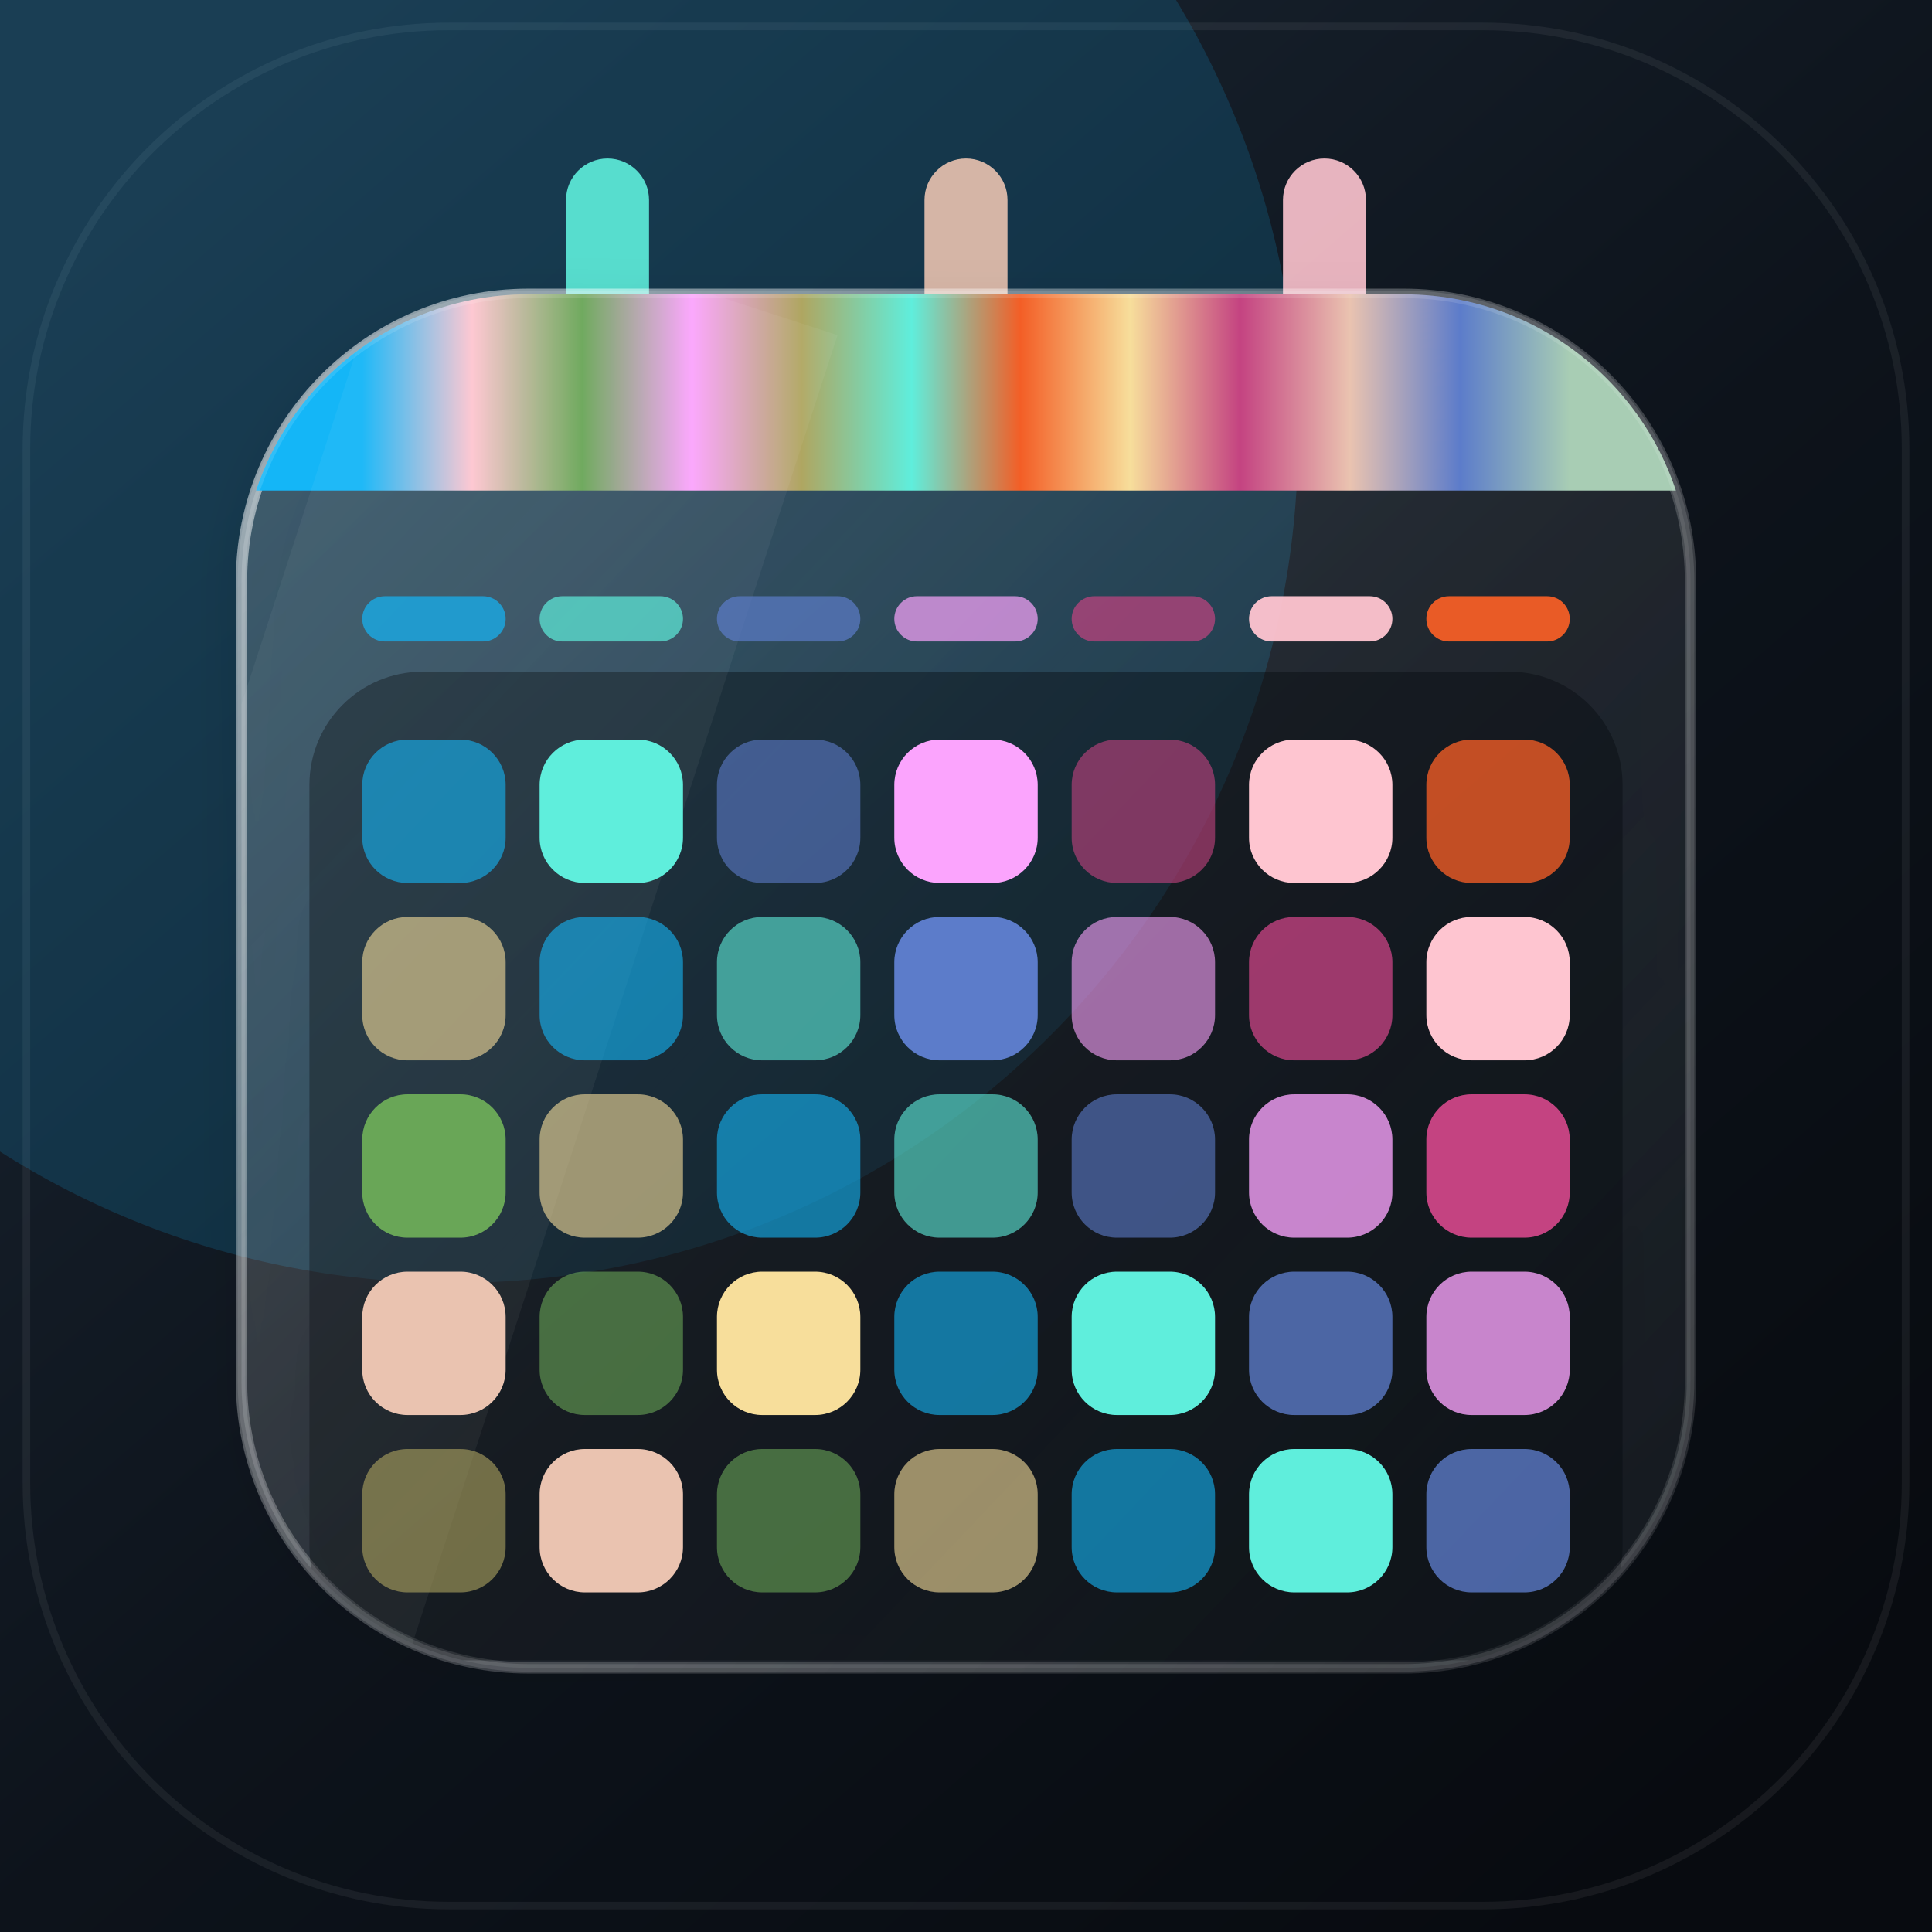
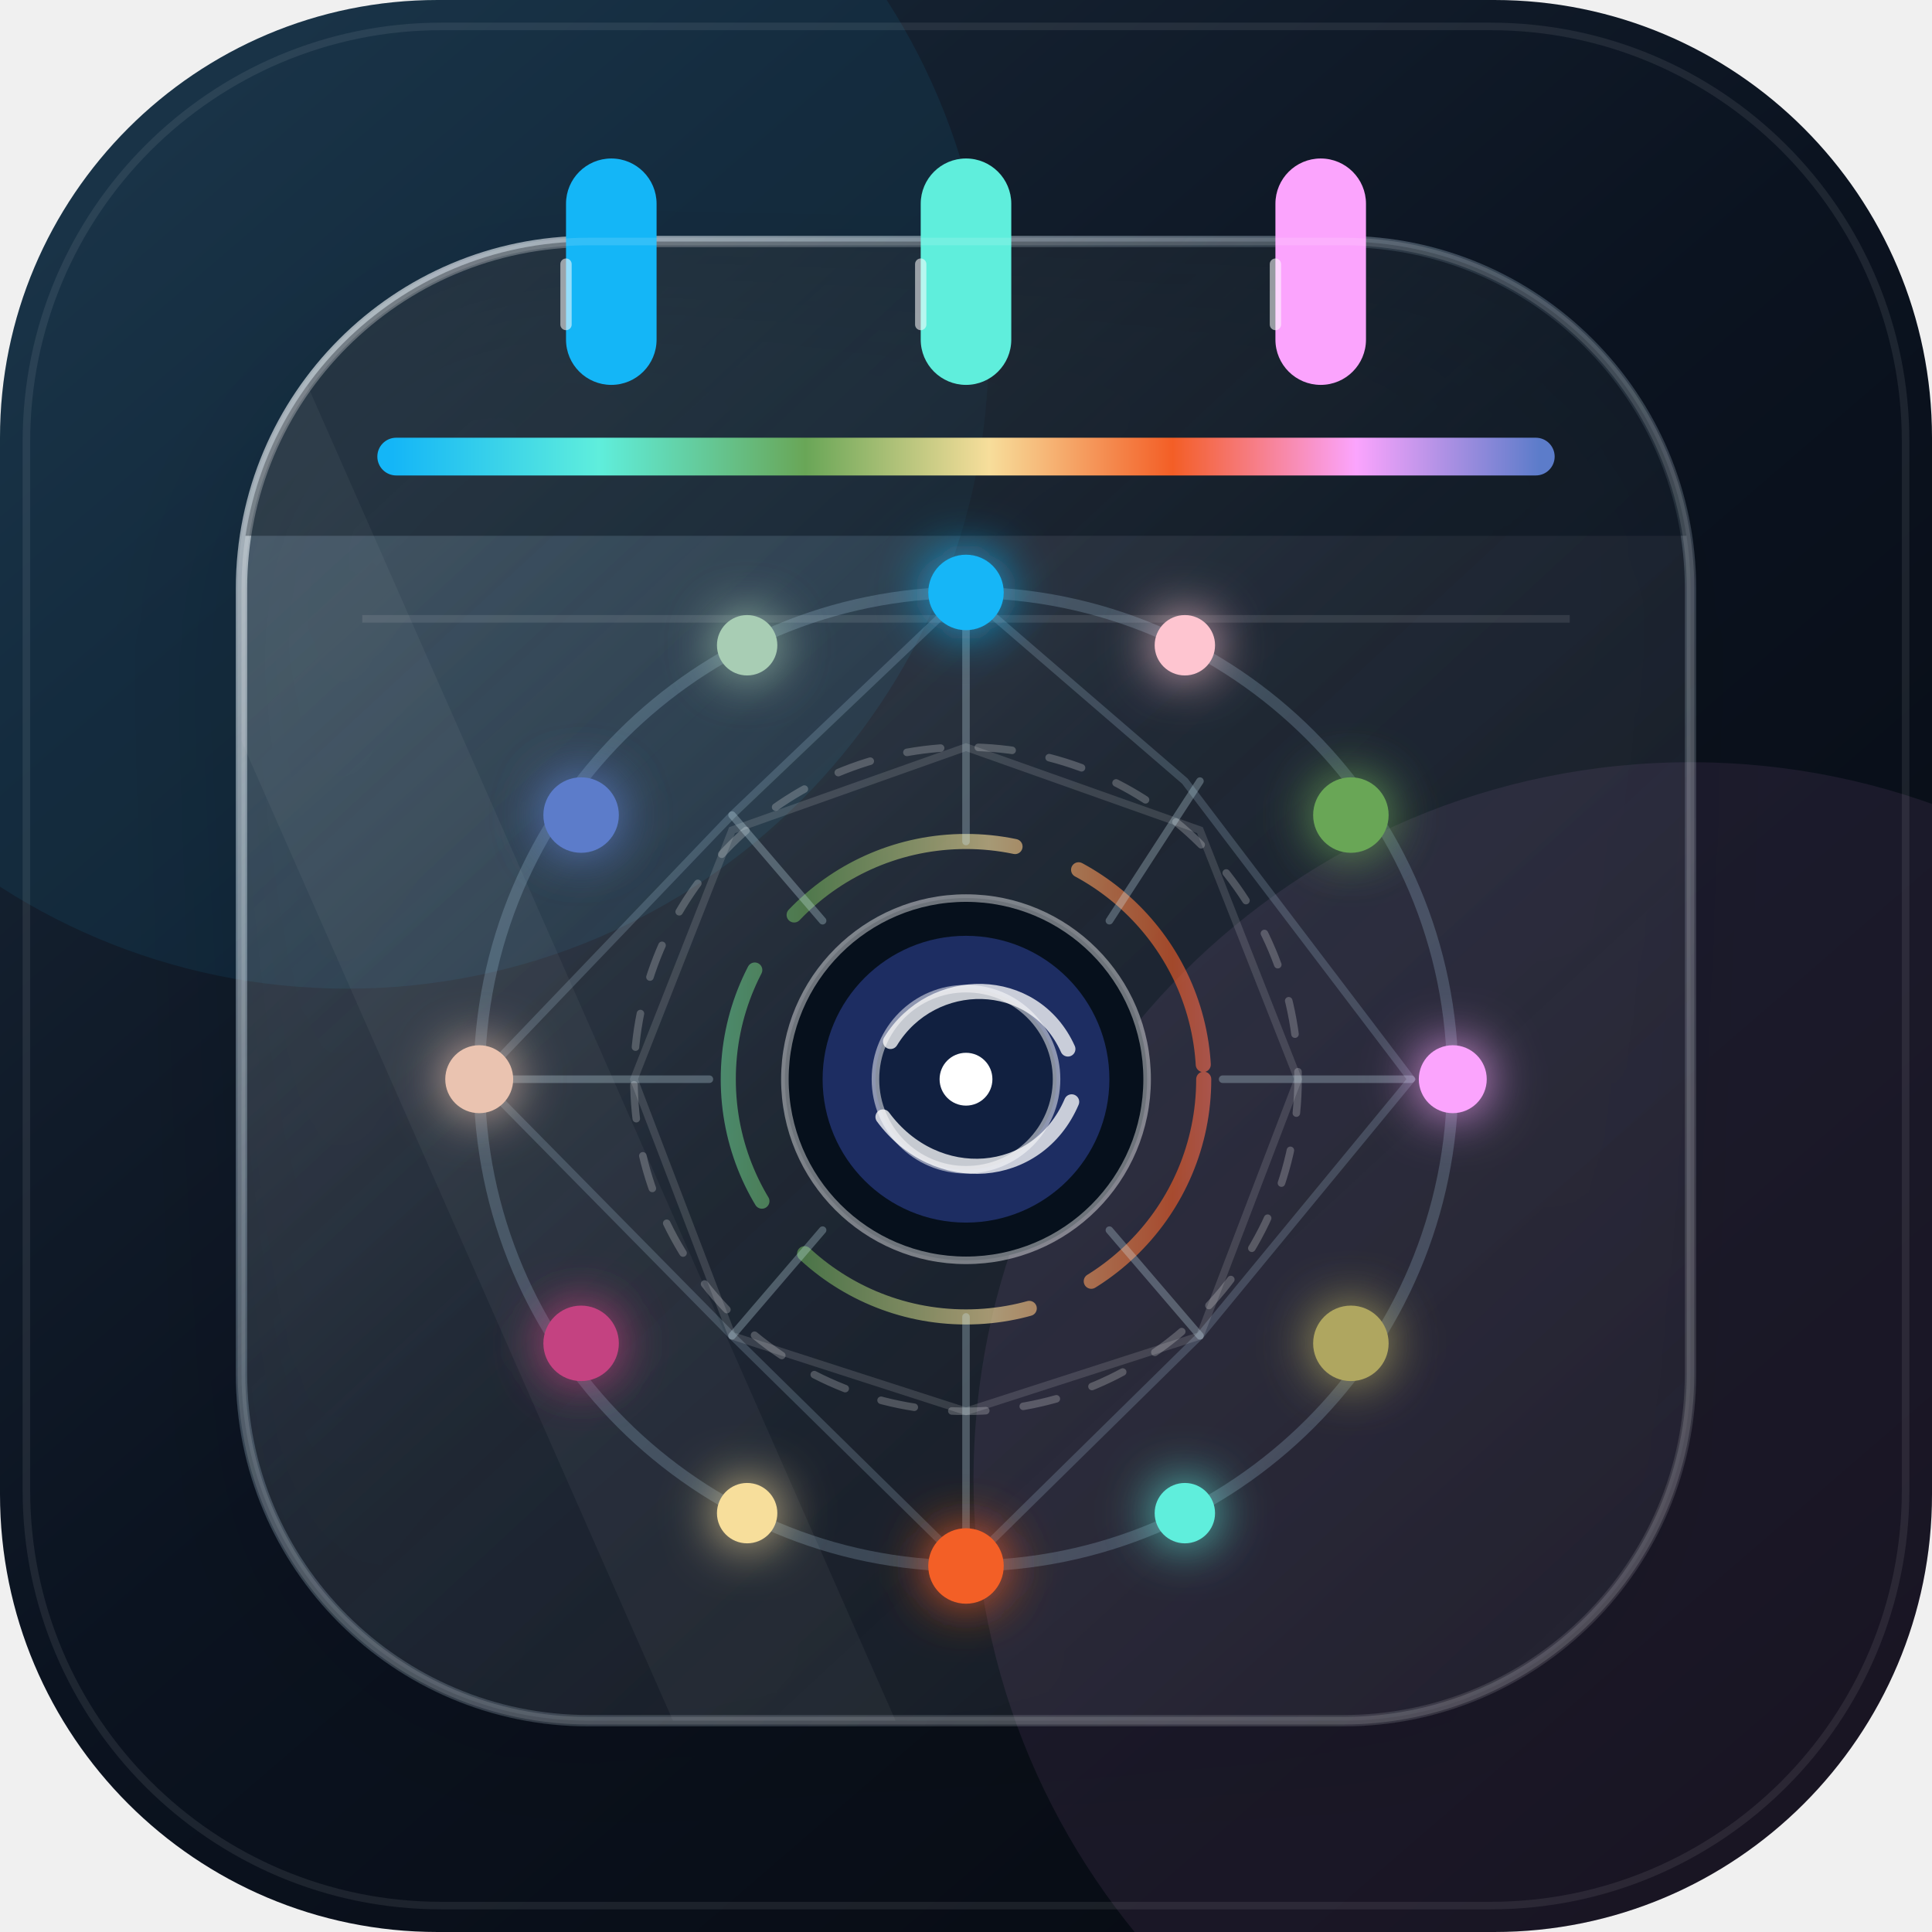
<svg xmlns="http://www.w3.org/2000/svg" viewBox="0 0 512 512" role="img" aria-labelledby="title desc">
  <defs>
-     <linearGradient id="bg" x1="60" y1="30" x2="452" y2="482" gradientUnits="userSpaceOnUse">
-       <stop offset="0" stop-color="#1b2734" />
-       <stop offset="0.54" stop-color="#0d131b" />
-       <stop offset="1" stop-color="#080b10" />
+     <linearGradient id="background" x1="56" y1="24" x2="456" y2="488" gradientUnits="userSpaceOnUse">
+       <stop stop-color="#192838" />
+       <stop offset="0.48" stop-color="#0b1320" />
+       <stop offset="1" stop-color="#070a11" />
    </linearGradient>
-     <linearGradient id="spectrum" x1="96" y1="0" x2="416" y2="0" gradientUnits="userSpaceOnUse">
-       <stop offset="0" stop-color="#14b6f7" />
-       <stop offset="0.091" stop-color="#fec5d0" />
-       <stop offset="0.182" stop-color="#69a657" />
-       <stop offset="0.273" stop-color="#fba4fd" />
-       <stop offset="0.364" stop-color="#afa661" />
-       <stop offset="0.455" stop-color="#5feedc" />
-       <stop offset="0.545" stop-color="#f35e26" />
-       <stop offset="0.636" stop-color="#f7de9b" />
-       <stop offset="0.727" stop-color="#c44381" />
-       <stop offset="0.818" stop-color="#eac3b0" />
-       <stop offset="0.909" stop-color="#5c7cca" />
-       <stop offset="1" stop-color="#a8cdb4" />
+     <linearGradient id="spectrum" x1="104" y1="0" x2="408" y2="0" gradientUnits="userSpaceOnUse">
+       <stop stop-color="#14b6f7" />
+       <stop offset="0.18" stop-color="#5feedc" />
+       <stop offset="0.36" stop-color="#69a657" />
+       <stop offset="0.52" stop-color="#f7de9b" />
+       <stop offset="0.68" stop-color="#f35e26" />
+       <stop offset="0.84" stop-color="#fba4fd" />
+       <stop offset="1" stop-color="#5c7cca" />
    </linearGradient>
-     <linearGradient id="card" x1="64" y1="78" x2="448" y2="442" gradientUnits="userSpaceOnUse">
-       <stop stop-color="#ffffff" stop-opacity="0.16" />
-       <stop offset="0.5" stop-color="#eaf2f9" stop-opacity="0.08" />
-       <stop offset="1" stop-color="#dce7f0" stop-opacity="0.05" />
+     <linearGradient id="glass" x1="72" y1="60" x2="440" y2="458" gradientUnits="userSpaceOnUse">
+       <stop stop-color="#ffffff" stop-opacity="0.19" />
+       <stop offset="0.48" stop-color="#dcecf7" stop-opacity="0.08" />
+       <stop offset="1" stop-color="#dcecf7" stop-opacity="0.035" />
    </linearGradient>
-     <linearGradient id="cardStroke" x1="64" y1="78" x2="448" y2="442" gradientUnits="userSpaceOnUse">
-       <stop stop-color="#ffffff" stop-opacity="0.55" />
-       <stop offset="0.5" stop-color="#ffffff" stop-opacity="0.2" />
-       <stop offset="1" stop-color="#ffffff" stop-opacity="0.09" />
+     <linearGradient id="glass-stroke" x1="76" y1="62" x2="436" y2="452" gradientUnits="userSpaceOnUse">
+       <stop stop-color="#ffffff" stop-opacity="0.68" />
+       <stop offset="0.42" stop-color="#b9d6ea" stop-opacity="0.24" />
+       <stop offset="1" stop-color="#ffffff" stop-opacity="0.1" />
    </linearGradient>
-     <radialGradient id="auroraA" cx="0" cy="0" r="1" gradientTransform="translate(120 116) rotate(38) scale(224)">
-       <stop stop-color="#14b6f7" stop-opacity="0.62" />
-       <stop offset="1" stop-color="#14b6f7" stop-opacity="0" />
+     <radialGradient id="core" cx="0" cy="0" r="1" gradientTransform="translate(238 263) rotate(52) scale(94)">
+       <stop stop-color="#ffffff" />
+       <stop offset="0.2" stop-color="#bffaff" />
+       <stop offset="0.48" stop-color="#5feedc" />
+       <stop offset="0.74" stop-color="#5c7cca" />
+       <stop offset="1" stop-color="#1d2d62" />
    </radialGradient>
-     <radialGradient id="auroraB" cx="0" cy="0" r="1" gradientTransform="translate(408 372) rotate(-146) scale(236)">
-       <stop stop-color="#f35e26" stop-opacity="0.46" />
-       <stop offset="1" stop-color="#f35e26" stop-opacity="0" />
+     <radialGradient id="aura" cx="0" cy="0" r="1" gradientTransform="translate(256 282) scale(178)">
+       <stop stop-color="#5feedc" stop-opacity="0.24" />
+       <stop offset="0.55" stop-color="#5c7cca" stop-opacity="0.1" />
+       <stop offset="1" stop-color="#5c7cca" stop-opacity="0" />
    </radialGradient>
-     <radialGradient id="auroraC" cx="0" cy="0" r="1" gradientTransform="translate(96 428) rotate(-28) scale(196)">
-       <stop stop-color="#afa661" stop-opacity="0.4" />
-       <stop offset="1" stop-color="#afa661" stop-opacity="0" />
-     </radialGradient>
-     <filter id="cardShadow" x="-35%" y="-35%" width="170%" height="180%">
-       <feDropShadow dx="0" dy="22" stdDeviation="22" flood-color="#000000" flood-opacity="0.5" />
-       <feDropShadow dx="0" dy="4" stdDeviation="6" flood-color="#000000" flood-opacity="0.3" />
+     <filter id="shadow" x="-30%" y="-30%" width="160%" height="175%">
+       <feDropShadow dx="0" dy="20" stdDeviation="18" flood-color="#000000" flood-opacity="0.52" />
    </filter>
-     <clipPath id="cardClip">
-       <rect x="64" y="78" width="384" height="364" rx="76" />
+     <filter id="glow" x="-120%" y="-120%" width="340%" height="340%">
+       <feGaussianBlur stdDeviation="7" result="blur" />
+       <feMerge>
+         <feMergeNode in="blur" />
+         <feMergeNode in="SourceGraphic" />
+       </feMerge>
+     </filter>
+     <clipPath id="outer-clip">
+       <rect width="512" height="512" rx="116" />
+     </clipPath>
+     <clipPath id="page-clip">
+       <rect x="64" y="64" width="384" height="392" rx="92" />
    </clipPath>
  </defs>
-   <rect width="512" height="512" fill="url(#bg)" />
-   <rect x="7" y="7" width="498" height="498" rx="112" fill="none" stroke="#ffffff" stroke-opacity="0.06" stroke-width="2" />
-   <circle class="orb orb-a" cx="120" cy="116" r="224" fill="url(#auroraA)" />
-   <circle class="orb orb-b" cx="408" cy="372" r="236" fill="url(#auroraB)" />
-   <circle class="orb orb-c" cx="96" cy="428" r="196" fill="url(#auroraC)" />
-   <g class="binder">
-     <rect x="150" y="42" width="22" height="62" rx="11" fill="#5feedc" fill-opacity="0.9" />
-     <rect x="245" y="42" width="22" height="62" rx="11" fill="#eac3b0" fill-opacity="0.9" />
-     <rect x="340" y="42" width="22" height="62" rx="11" fill="#fec5d0" fill-opacity="0.9" />
+   <rect width="512" height="512" rx="116" fill="url(#background)" />
+   <circle cx="92" cy="92" r="170" fill="#14b6f7" opacity="0.08" clip-path="url(#outer-clip)" />
+   <circle cx="448" cy="392" r="190" fill="#fba4fd" opacity="0.075" clip-path="url(#outer-clip)" />
+   <rect x="7" y="7" width="498" height="498" rx="110" fill="none" stroke="#ffffff" stroke-opacity="0.08" stroke-width="2" />
+   <g filter="url(#shadow)">
+     <rect x="64" y="64" width="384" height="392" rx="92" fill="url(#glass)" stroke="url(#glass-stroke)" stroke-width="3" />
  </g>
-   <g filter="url(#cardShadow)">
-     <rect x="64" y="78" width="384" height="364" rx="76" fill="url(#card)" stroke="url(#cardStroke)" stroke-width="3" />
+   <g clip-path="url(#page-clip)">
+     <rect x="64" y="64" width="384" height="78" fill="#06101a" fill-opacity="0.46" />
+     <rect x="100" y="116" width="312" height="10" rx="5" fill="url(#spectrum)" />
+     <path d="M96 164H416" stroke="#ffffff" stroke-opacity="0.1" stroke-width="2" />
+     <circle cx="256" cy="286" r="178" fill="url(#aura)" />
+     <path d="M44 84L214 470" stroke="#ffffff" stroke-opacity="0.045" stroke-width="54" />
  </g>
-   <g clip-path="url(#cardClip)">
-     <rect x="64" y="78" width="384" height="52" fill="url(#spectrum)" />
-     <rect x="82" y="178" width="348" height="262" rx="30" fill="#060a10" fill-opacity="0.42" />
-     <rect class="sheen" x="40" y="60" width="120" height="420" transform="rotate(18 100 270)" fill="#ffffff" fill-opacity="0.05" />
-     <rect x="96" y="158" width="38" height="12" rx="6" fill="#14b6f7" fill-opacity="0.7" />
-     <rect x="143" y="158" width="38" height="12" rx="6" fill="#5feedc" fill-opacity="0.7" />
-     <rect x="190" y="158" width="38" height="12" rx="6" fill="#5c7cca" fill-opacity="0.7" />
-     <rect x="237" y="158" width="38" height="12" rx="6" fill="#fba4fd" fill-opacity="0.7" />
-     <rect x="284" y="158" width="38" height="12" rx="6" fill="#c44381" fill-opacity="0.7" />
-     <rect x="331" y="158" width="38" height="12" rx="6" fill="#fec5d0" fill-opacity="0.95" />
-     <rect x="378" y="158" width="38" height="12" rx="6" fill="#f35e26" fill-opacity="0.95" />
-     <rect x="96" y="196" width="38" height="38" rx="12" fill="#14b6f7" fill-opacity="0.6" />
-     <rect x="143" y="196" width="38" height="38" rx="12" fill="#5feedc" fill-opacity="1" />
-     <rect x="190" y="196" width="38" height="38" rx="12" fill="#5c7cca" fill-opacity="0.6" />
-     <rect x="237" y="196" width="38" height="38" rx="12" fill="#fba4fd" fill-opacity="1" />
-     <rect x="284" y="196" width="38" height="38" rx="12" fill="#c44381" fill-opacity="0.6" />
-     <rect x="331" y="196" width="38" height="38" rx="12" fill="#fec5d0" fill-opacity="1" />
-     <rect x="378" y="196" width="38" height="38" rx="12" fill="#f35e26" fill-opacity="0.78" />
-     <rect x="96" y="243" width="38" height="38" rx="12" fill="#f7de9b" fill-opacity="0.6" />
-     <rect x="143" y="243" width="38" height="38" rx="12" fill="#14b6f7" fill-opacity="0.6" />
-     <rect x="190" y="243" width="38" height="38" rx="12" fill="#5feedc" fill-opacity="0.6" />
-     <rect x="237" y="243" width="38" height="38" rx="12" fill="#5c7cca" fill-opacity="1" />
-     <rect x="284" y="243" width="38" height="38" rx="12" fill="#fba4fd" fill-opacity="0.6" />
-     <rect x="331" y="243" width="38" height="38" rx="12" fill="#c44381" fill-opacity="0.78" />
-     <rect x="378" y="243" width="38" height="38" rx="12" fill="#fec5d0" fill-opacity="1" />
-     <rect x="96" y="290" width="38" height="38" rx="12" fill="#69a657" fill-opacity="1" />
-     <rect x="143" y="290" width="38" height="38" rx="12" fill="#f7de9b" fill-opacity="0.6" />
-     <rect x="190" y="290" width="38" height="38" rx="12" fill="#14b6f7" fill-opacity="0.6" />
-     <rect x="237" y="290" width="38" height="38" rx="12" fill="#5feedc" fill-opacity="0.6" />
-     <rect x="284" y="290" width="38" height="38" rx="12" fill="#5c7cca" fill-opacity="0.6" />
-     <rect x="331" y="290" width="38" height="38" rx="12" fill="#fba4fd" fill-opacity="0.78" />
-     <rect x="378" y="290" width="38" height="38" rx="12" fill="#c44381" fill-opacity="1" />
-     <rect x="96" y="337" width="38" height="38" rx="12" fill="#eac3b0" fill-opacity="1" />
-     <rect x="143" y="337" width="38" height="38" rx="12" fill="#69a657" fill-opacity="0.6" />
-     <rect x="190" y="337" width="38" height="38" rx="12" fill="#f7de9b" fill-opacity="1" />
-     <rect x="237" y="337" width="38" height="38" rx="12" fill="#14b6f7" fill-opacity="0.6" />
-     <rect x="284" y="337" width="38" height="38" rx="12" fill="#5feedc" fill-opacity="1" />
-     <rect x="331" y="337" width="38" height="38" rx="12" fill="#5c7cca" fill-opacity="0.78" />
-     <rect x="378" y="337" width="38" height="38" rx="12" fill="#fba4fd" fill-opacity="0.78" />
-     <rect x="96" y="384" width="38" height="38" rx="12" fill="#afa661" fill-opacity="0.6" />
-     <rect x="143" y="384" width="38" height="38" rx="12" fill="#eac3b0" fill-opacity="1" />
-     <rect x="190" y="384" width="38" height="38" rx="12" fill="#69a657" fill-opacity="0.6" />
-     <rect x="237" y="384" width="38" height="38" rx="12" fill="#f7de9b" fill-opacity="0.6" />
-     <rect x="284" y="384" width="38" height="38" rx="12" fill="#14b6f7" fill-opacity="0.6" />
-     <rect x="331" y="384" width="38" height="38" rx="12" fill="#5feedc" fill-opacity="1" />
-     <rect x="378" y="384" width="38" height="38" rx="12" fill="#5c7cca" fill-opacity="0.78" />
+   <g aria-hidden="true">
+     <rect x="150" y="42" width="24" height="60" rx="12" fill="#14b6f7" />
+     <rect x="244" y="42" width="24" height="60" rx="12" fill="#5feedc" />
+     <rect x="338" y="42" width="24" height="60" rx="12" fill="#fba4fd" />
+     <path d="M150 70V86M244 70V86M338 70V86" stroke="#ffffff" stroke-opacity="0.55" stroke-width="3" stroke-linecap="round" />
  </g>
-   <rect x="64" y="78" width="384" height="364" rx="76" fill="none" stroke="#ffffff" stroke-opacity="0.12" stroke-width="2" />
+   <g fill="none" stroke-linecap="round" aria-hidden="true">
+     <circle cx="256" cy="286" r="129" stroke="#bfe8ff" stroke-opacity="0.2" stroke-width="3" />
+     <circle cx="256" cy="286" r="88" stroke="#ffffff" stroke-opacity="0.22" stroke-width="2" stroke-dasharray="9 10" />
+     <circle cx="256" cy="286" r="63" stroke="url(#spectrum)" stroke-opacity="0.62" stroke-width="4" stroke-dasharray="64 18" />
+     <path d="M256 157L314 207L374 286L318 354L256 415L194 354L127 286L194 216Z" stroke="#ccecff" stroke-opacity="0.18" stroke-width="2" />
+     <path d="M256 198L318 220L344 286L318 354L256 374L194 354L168 286L194 220Z" stroke="#ffffff" stroke-opacity="0.13" stroke-width="2" />
+     <path d="M256 157V223M374 286H324M256 415V349M127 286H188M194 216L218 244M318 207L294 244M318 354L294 326M194 354L218 326" stroke="#d8f4ff" stroke-opacity="0.27" stroke-width="2" />
+   </g>
+   <g filter="url(#glow)" aria-hidden="true">
+     <circle cx="256" cy="157" r="10" fill="#14b6f7" />
+     <circle cx="314" cy="171" r="8" fill="#fec5d0" />
+     <circle cx="358" cy="216" r="10" fill="#69a657" />
+     <circle cx="385" cy="286" r="9" fill="#fba4fd" />
+     <circle cx="358" cy="356" r="10" fill="#afa661" />
+     <circle cx="314" cy="401" r="8" fill="#5feedc" />
+     <circle cx="256" cy="415" r="10" fill="#f35e26" />
+     <circle cx="198" cy="401" r="8" fill="#f7de9b" />
+     <circle cx="154" cy="356" r="10" fill="#c44381" />
+     <circle cx="127" cy="286" r="9" fill="#eac3b0" />
+     <circle cx="154" cy="216" r="10" fill="#5c7cca" />
+     <circle cx="198" cy="171" r="8" fill="#a8cdb4" />
+   </g>
+   <g aria-hidden="true">
+     <circle cx="256" cy="286" r="48" fill="#06101c" stroke="#ffffff" stroke-opacity="0.42" stroke-width="2" />
+     <circle cx="256" cy="286" r="38" fill="url(#core)" />
+     <circle cx="256" cy="286" r="24" fill="#061521" fill-opacity="0.52" stroke="#ffffff" stroke-opacity="0.5" stroke-width="2" />
+     <circle cx="256" cy="286" r="7" fill="#ffffff" />
+     <path d="M236 276C247 258 274 258 283 278M234 296C248 315 275 313 284 292" fill="none" stroke="#ffffff" stroke-opacity="0.76" stroke-width="4" stroke-linecap="round" />
+   </g>
+   <rect x="64" y="64" width="384" height="392" rx="92" fill="none" stroke="#ffffff" stroke-opacity="0.13" stroke-width="2" />
</svg>
